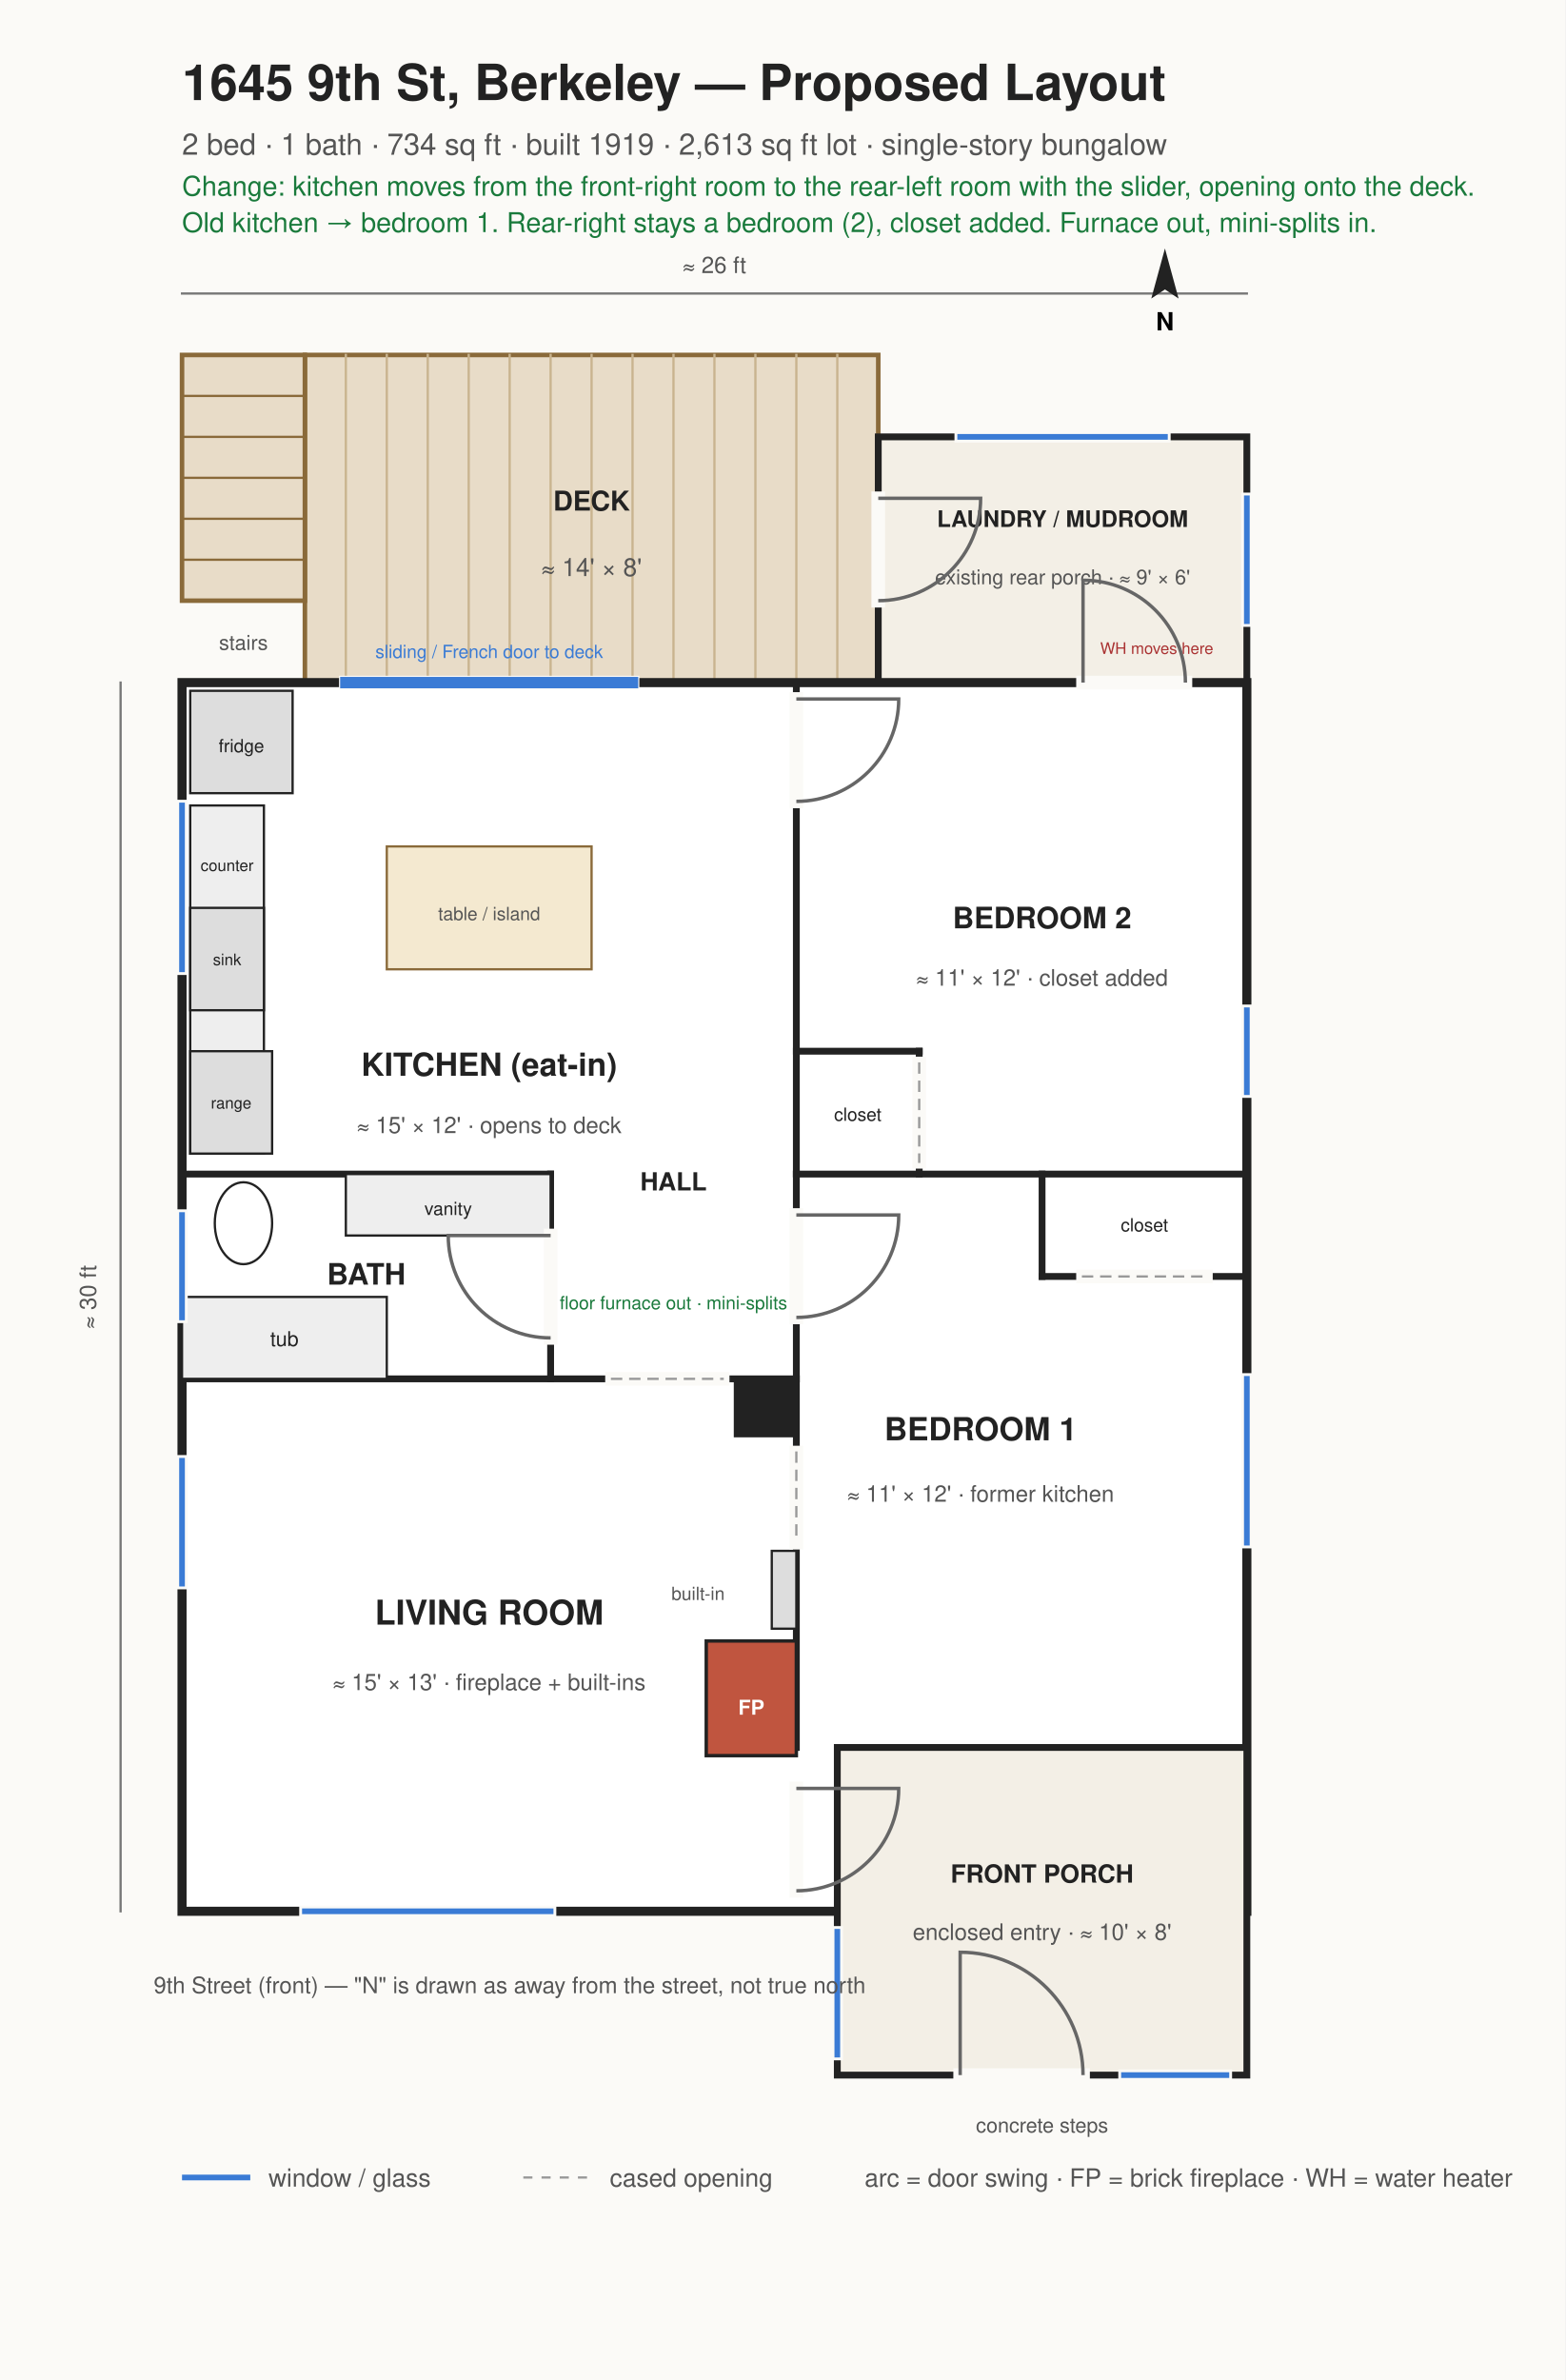
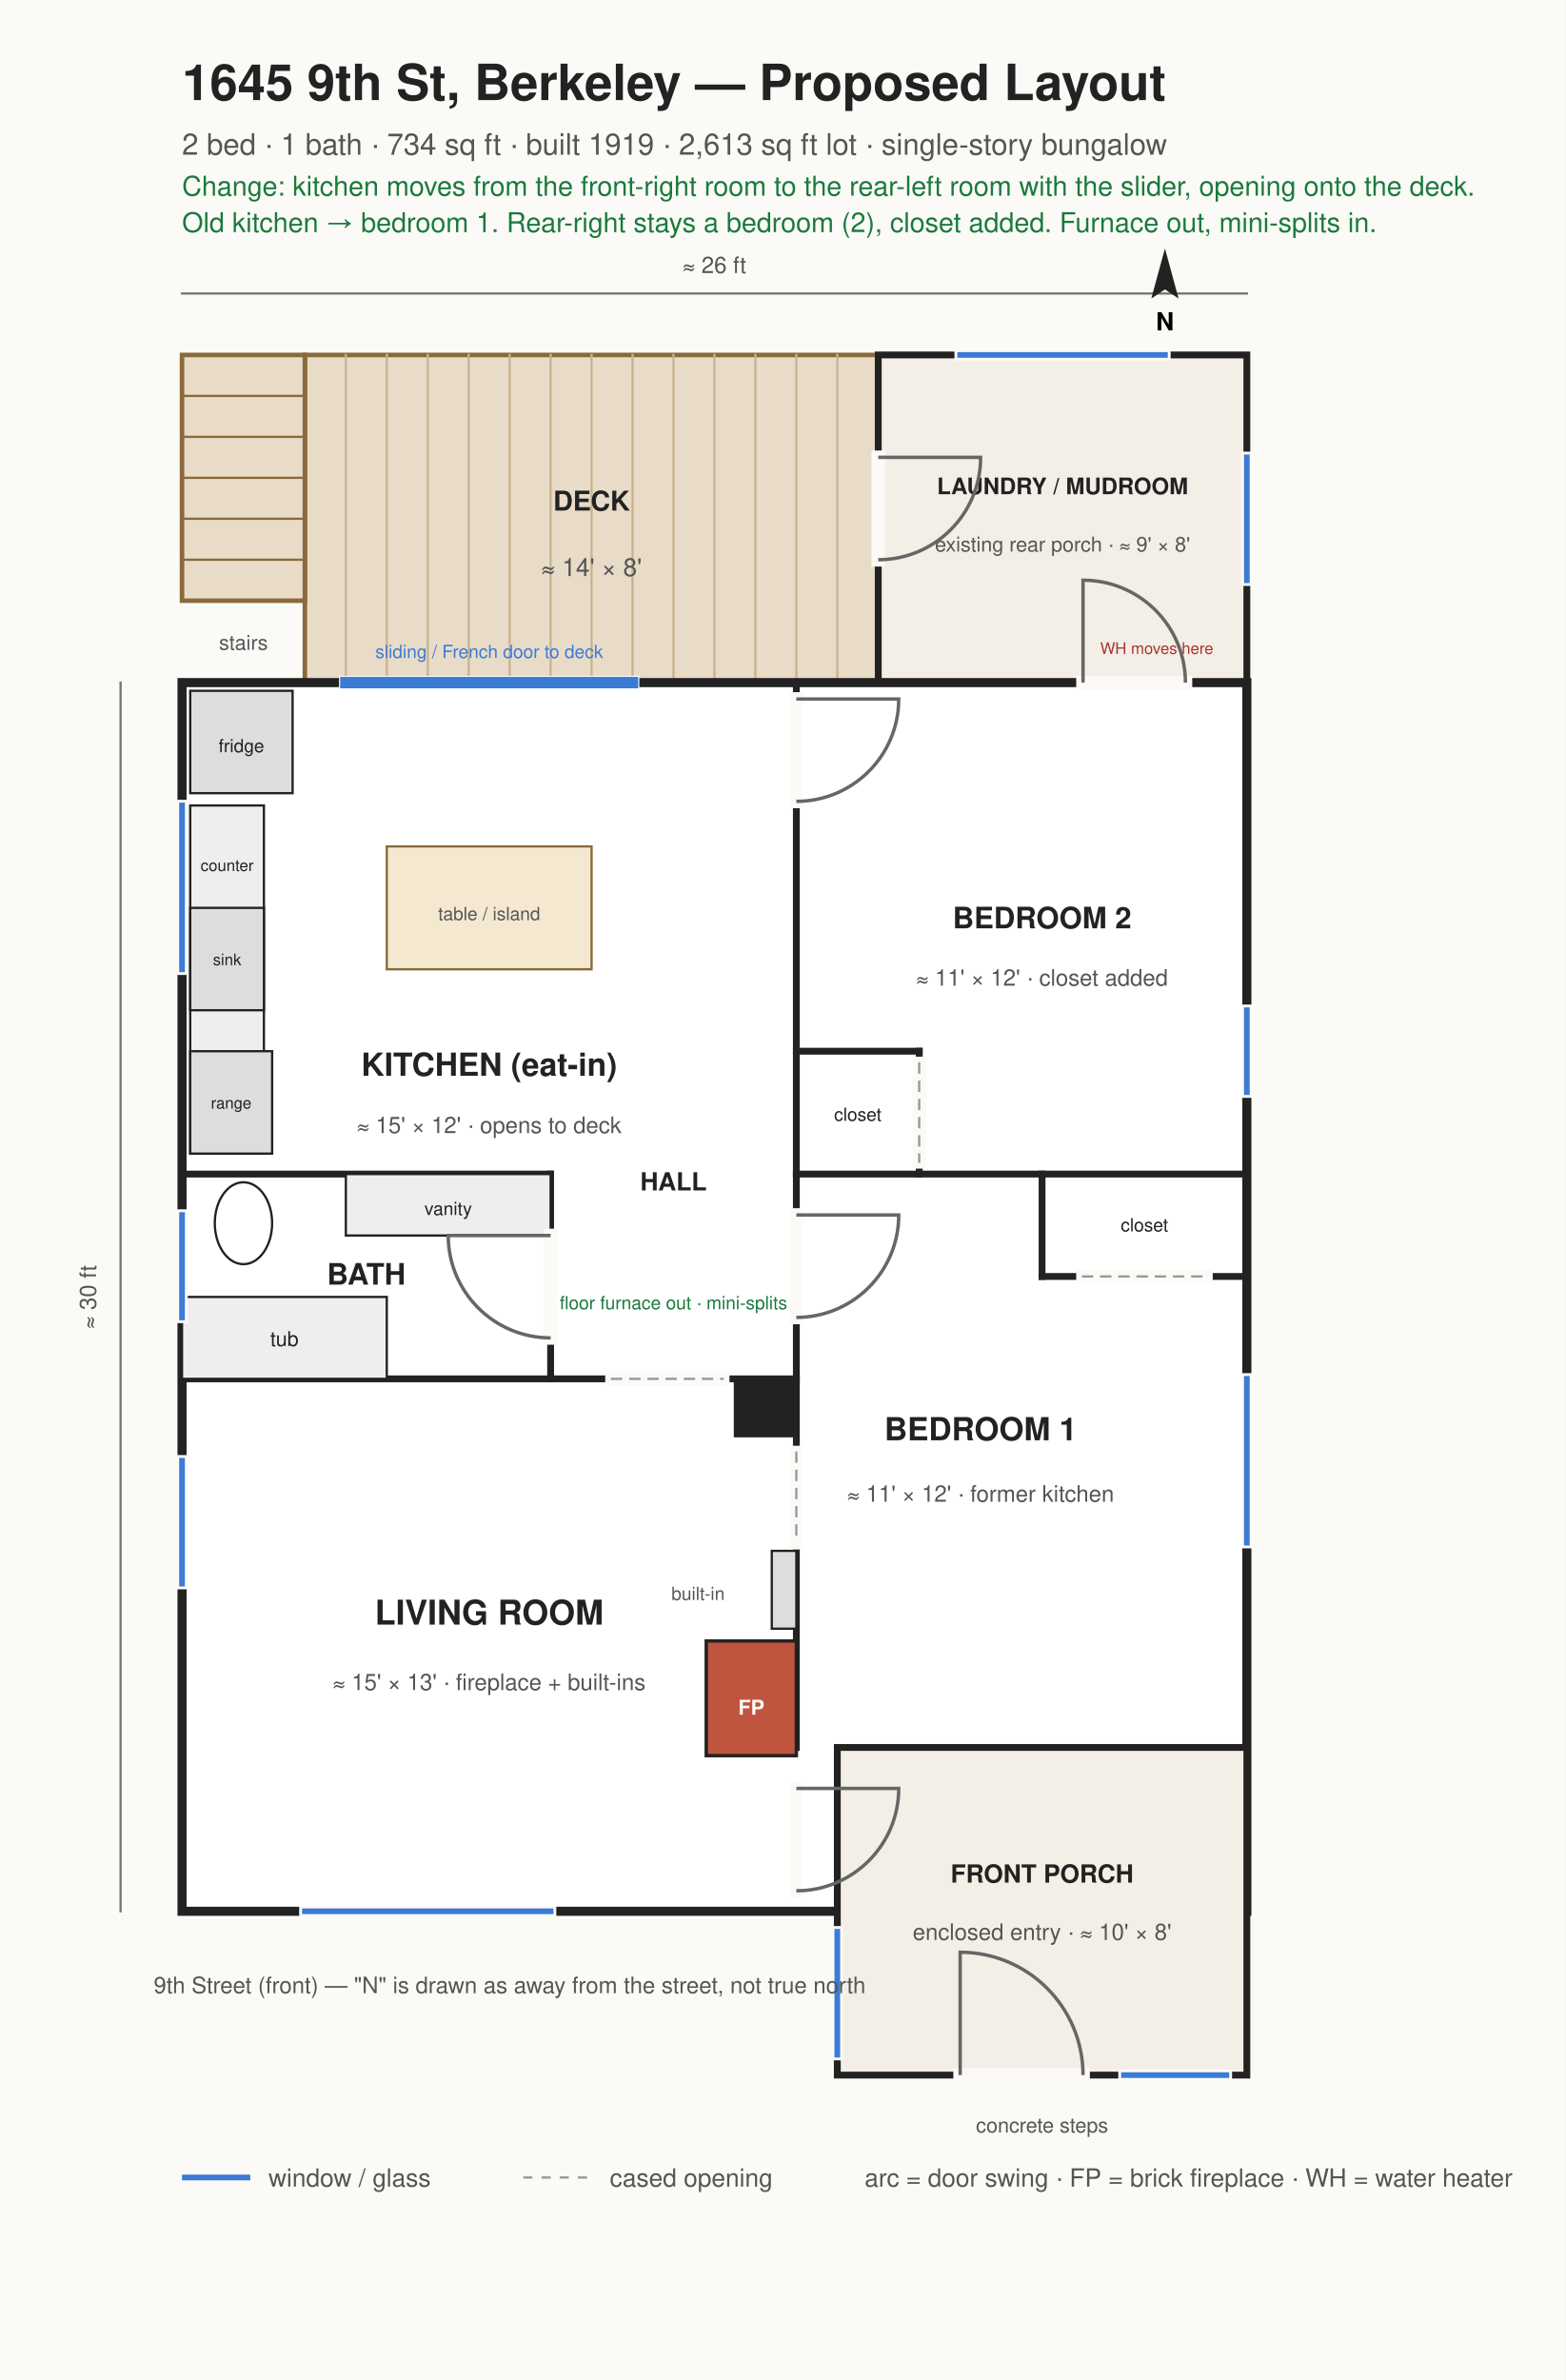
<svg xmlns="http://www.w3.org/2000/svg" width="688" height="1046" viewBox="0 0 688 1046" font-family="Helvetica, Arial, sans-serif">
  <rect width="688" height="1046" fill="#fbfaf7" />
  <text x="80" y="44" font-size="22" font-weight="bold" fill="#222">1645 9th St, Berkeley — Proposed Layout</text>
  <text x="80" y="68" font-size="13" fill="#555">2 bed · 1 bath · 734 sq ft · built 1919 · 2,613 sq ft lot · single-story bungalow</text>
  <text x="80" y="86" font-size="12" fill="#1a7a3c">Change: kitchen moves from the front-right room to the rear-left room with the slider, opening onto the deck.</text>
  <text x="80" y="102" font-size="12" fill="#1a7a3c">Old kitchen → bedroom 1. Rear-right stays a bedroom (2), closet added. Furnace out, mini-splits in.</text>
  <rect x="134" y="156" width="252" height="144" fill="#e8dcc8" stroke="#8a6a3a" stroke-width="2" />
  <line x1="152" y1="156" x2="152" y2="300" stroke="#c9b48f" stroke-width="1" stroke-linecap="square" />
  <line x1="170" y1="156" x2="170" y2="300" stroke="#c9b48f" stroke-width="1" stroke-linecap="square" />
  <line x1="188" y1="156" x2="188" y2="300" stroke="#c9b48f" stroke-width="1" stroke-linecap="square" />
  <line x1="206" y1="156" x2="206" y2="300" stroke="#c9b48f" stroke-width="1" stroke-linecap="square" />
  <line x1="224" y1="156" x2="224" y2="300" stroke="#c9b48f" stroke-width="1" stroke-linecap="square" />
  <line x1="242" y1="156" x2="242" y2="300" stroke="#c9b48f" stroke-width="1" stroke-linecap="square" />
  <line x1="260" y1="156" x2="260" y2="300" stroke="#c9b48f" stroke-width="1" stroke-linecap="square" />
  <line x1="278" y1="156" x2="278" y2="300" stroke="#c9b48f" stroke-width="1" stroke-linecap="square" />
  <line x1="296" y1="156" x2="296" y2="300" stroke="#c9b48f" stroke-width="1" stroke-linecap="square" />
  <line x1="314" y1="156" x2="314" y2="300" stroke="#c9b48f" stroke-width="1" stroke-linecap="square" />
  <line x1="332" y1="156" x2="332" y2="300" stroke="#c9b48f" stroke-width="1" stroke-linecap="square" />
  <line x1="350" y1="156" x2="350" y2="300" stroke="#c9b48f" stroke-width="1" stroke-linecap="square" />
  <line x1="368" y1="156" x2="368" y2="300" stroke="#c9b48f" stroke-width="1" stroke-linecap="square" />
  <text x="260" y="224.4" font-size="12" text-anchor="middle" fill="#222" font-weight="bold">DECK</text>
  <text x="260" y="253.2" font-size="11" text-anchor="middle" fill="#555" font-weight="normal">≈ 14' × 8'</text>
  <rect x="80" y="156" width="54" height="108" fill="#e8dcc8" stroke="#8a6a3a" stroke-width="2" />
  <line x1="80" y1="174" x2="134" y2="174" stroke="#8a6a3a" stroke-width="1" stroke-linecap="square" />
  <line x1="80" y1="192" x2="134" y2="192" stroke="#8a6a3a" stroke-width="1" stroke-linecap="square" />
  <line x1="80" y1="210" x2="134" y2="210" stroke="#8a6a3a" stroke-width="1" stroke-linecap="square" />
  <line x1="80" y1="228" x2="134" y2="228" stroke="#8a6a3a" stroke-width="1" stroke-linecap="square" />
  <line x1="80" y1="246" x2="134" y2="246" stroke="#8a6a3a" stroke-width="1" stroke-linecap="square" />
  <text x="107.0" y="285.6" font-size="9" text-anchor="middle" fill="#555" font-weight="normal">stairs</text>
-   <rect x="386" y="192" width="162" height="108" fill="#f3efe6" stroke="#222" stroke-width="3" />
-   <text x="467.0" y="231.6" font-size="10" text-anchor="middle" fill="#222" font-weight="bold">LAUNDRY / MUDROOM</text>
-   <text x="467.0" y="256.8" font-size="9" text-anchor="middle" fill="#555" font-weight="normal">existing rear porch · ≈ 9' × 6'</text>
-   <line x1="422" y1="192" x2="512" y2="192" stroke="#fbfaf7" stroke-width="5" stroke-linecap="square" />
-   <line x1="422" y1="192" x2="512" y2="192" stroke="#3a7bd5" stroke-width="2.5" stroke-linecap="square" />
-   <line x1="386" y1="219.0" x2="386" y2="264.0" stroke="#fbfaf7" stroke-width="6" stroke-linecap="square" />
-   <path d="M386,219.0 L431.0,219.0 A45.0,45.0 0 0 1 386,264.0" fill="none" stroke="#666" stroke-width="1.5" />
-   <line x1="548" y1="219.0" x2="548" y2="273.0" stroke="#fbfaf7" stroke-width="5" stroke-linecap="square" />
-   <line x1="548" y1="219.0" x2="548" y2="273.0" stroke="#3a7bd5" stroke-width="2.5" stroke-linecap="square" />
+   <rect x="386" y="156" width="162" height="144" fill="#f3efe6" stroke="#222" stroke-width="3" />
+   <text x="467.0" y="217.2" font-size="10" text-anchor="middle" fill="#222" font-weight="bold">LAUNDRY / MUDROOM</text>
+   <text x="467.0" y="242.4" font-size="9" text-anchor="middle" fill="#555" font-weight="normal">existing rear porch · ≈ 9' × 8'</text>
+   <line x1="422" y1="156" x2="512" y2="156" stroke="#fbfaf7" stroke-width="5" stroke-linecap="square" />
+   <line x1="422" y1="156" x2="512" y2="156" stroke="#3a7bd5" stroke-width="2.5" stroke-linecap="square" />
+   <line x1="386" y1="201.0" x2="386" y2="246.0" stroke="#fbfaf7" stroke-width="6" stroke-linecap="square" />
+   <path d="M386,201.0 L431.0,201.0 A45.0,45.0 0 0 1 386,246.0" fill="none" stroke="#666" stroke-width="1.5" />
+   <line x1="548" y1="201.0" x2="548" y2="255.0" stroke="#fbfaf7" stroke-width="5" stroke-linecap="square" />
+   <line x1="548" y1="201.0" x2="548" y2="255.0" stroke="#3a7bd5" stroke-width="2.5" stroke-linecap="square" />
  <rect x="80" y="300" width="468" height="540" fill="#fff" stroke="#222" stroke-width="4" />
  <rect x="368" y="768" width="180" height="144" fill="#f3efe6" stroke="#222" stroke-width="3" />
  <text x="458" y="827.4" font-size="11" text-anchor="middle" fill="#222" font-weight="bold">FRONT PORCH</text>
  <text x="458" y="852.6" font-size="10" text-anchor="middle" fill="#555" font-weight="normal">enclosed entry · ≈ 10' × 8'</text>
  <line x1="422" y1="912" x2="476" y2="912" stroke="#fbfaf7" stroke-width="6" stroke-linecap="square" />
  <path d="M422,912 L422,858 A54,54 0 0 1 476,912" fill="none" stroke="#666" stroke-width="1.5" />
  <line x1="368" y1="849.0" x2="368" y2="903.0" stroke="#fbfaf7" stroke-width="5" stroke-linecap="square" />
  <line x1="368" y1="849.0" x2="368" y2="903.0" stroke="#3a7bd5" stroke-width="2.5" stroke-linecap="square" />
  <line x1="494" y1="912" x2="539.0" y2="912" stroke="#fbfaf7" stroke-width="5" stroke-linecap="square" />
  <line x1="494" y1="912" x2="539.0" y2="912" stroke="#3a7bd5" stroke-width="2.5" stroke-linecap="square" />
  <text x="458" y="937.2" font-size="9" text-anchor="middle" fill="#555" font-weight="normal">concrete steps</text>
  <line x1="350" y1="300" x2="350" y2="516" stroke="#222" stroke-width="3" stroke-linecap="square" />
  <line x1="350" y1="516" x2="548" y2="516" stroke="#222" stroke-width="3" stroke-linecap="square" />
  <line x1="80" y1="516" x2="242" y2="516" stroke="#222" stroke-width="3" stroke-linecap="square" />
  <line x1="80" y1="606" x2="350" y2="606" stroke="#222" stroke-width="3" stroke-linecap="square" />
  <line x1="242" y1="516" x2="242" y2="606" stroke="#222" stroke-width="3" stroke-linecap="square" />
  <line x1="350" y1="516" x2="350" y2="768" stroke="#222" stroke-width="3" stroke-linecap="square" />
  <line x1="458" y1="516" x2="458" y2="561.0" stroke="#222" stroke-width="3" stroke-linecap="square" />
  <line x1="458" y1="561.0" x2="548" y2="561.0" stroke="#222" stroke-width="3" stroke-linecap="square" />
  <rect x="310.4" y="721.2" width="39.6" height="50.4" fill="#c0553f" stroke="#222" stroke-width="1.5" />
  <text x="330.2" y="753.6" font-size="9" text-anchor="middle" fill="#fff" font-weight="bold">FP</text>
  <rect x="339.2" y="681.6" width="10.8" height="34.2" fill="#ddd" stroke="#222" stroke-width="1" />
  <text x="306.8" y="703.2" font-size="8" text-anchor="middle" fill="#555" font-weight="normal">built-in</text>
  <rect x="323.0" y="606" width="27.0" height="25.2" fill="#222" stroke="#222" stroke-width="1" />
  <line x1="350" y1="638.4" x2="350" y2="678" stroke="#fbfaf7" stroke-width="6" stroke-linecap="square" />
  <line x1="350" y1="638.4" x2="350" y2="678" stroke="#999" stroke-width="1" stroke-linecap="square" stroke-dasharray="4,4" />
  <rect x="80" y="570" width="90" height="36" fill="#eee" stroke="#222" stroke-width="1" />
  <text x="125.0" y="591.6" font-size="9" text-anchor="middle" fill="#222" font-weight="normal">tub</text>
  <rect x="152" y="516" width="90" height="27.0" fill="#eee" stroke="#222" stroke-width="1" />
  <text x="197.0" y="534" font-size="8" text-anchor="middle" fill="#222" font-weight="normal">vanity</text>
  <ellipse cx="107.0" cy="537.6" rx="12.6" ry="18" fill="#fff" stroke="#222" stroke-width="1" />
  <text x="296" y="575.4" font-size="8" text-anchor="middle" fill="#1a7a3c" font-weight="normal">floor furnace out · mini-splits</text>
  <text x="161.0" y="564.6" font-size="13" text-anchor="middle" fill="#222" font-weight="bold">BATH</text>
  <text x="296" y="523.2" font-size="11" text-anchor="middle" fill="#222" font-weight="bold">HALL</text>
  <line x1="152" y1="300" x2="278" y2="300" stroke="#fbfaf7" stroke-width="6" stroke-linecap="square" />
  <line x1="152" y1="300" x2="278" y2="300" stroke="#3a7bd5" stroke-width="5" stroke-linecap="square" />
  <text x="215.0" y="289.2" font-size="8" text-anchor="middle" fill="#3a7bd5" font-weight="normal">sliding / French door to deck</text>
  <rect x="83.6" y="303.6" width="45.0" height="45.0" fill="#ddd" stroke="#222" stroke-width="1" />
  <text x="106.1" y="330.6" font-size="8" text-anchor="middle" fill="#222" font-weight="normal">fridge</text>
  <rect x="83.6" y="354" width="32.4" height="153.0" fill="#eee" stroke="#222" stroke-width="1" />
  <text x="99.8" y="382.8" font-size="7" text-anchor="middle" fill="#222" font-weight="normal">counter</text>
  <rect x="83.6" y="399.0" width="32.4" height="45.0" fill="#ddd" stroke="#222" stroke-width="1" />
  <text x="99.8" y="424.2" font-size="7" text-anchor="middle" fill="#222" font-weight="normal">sink</text>
  <rect x="83.6" y="462" width="36.0" height="45.0" fill="#ddd" stroke="#222" stroke-width="1" />
  <text x="101.6" y="487.2" font-size="7" text-anchor="middle" fill="#222" font-weight="normal">range</text>
  <rect x="170" y="372" width="90" height="54" fill="#f4e9d0" stroke="#8a6a3a" stroke-width="1" />
  <text x="215.0" y="404.4" font-size="8" text-anchor="middle" fill="#555" font-weight="normal">table / island</text>
  <text x="215.0" y="472.8" font-size="14" text-anchor="middle" fill="#222" font-weight="bold">KITCHEN (eat-in)</text>
  <text x="215.0" y="498" font-size="10" text-anchor="middle" fill="#555" font-weight="normal">≈ 15' × 12' · opens to deck</text>
  <line x1="350" y1="307.2" x2="350" y2="352.2" stroke="#fbfaf7" stroke-width="6" stroke-linecap="square" />
  <path d="M350,307.2 L395.0,307.2 A45.0,45.0 0 0 1 350,352.2" fill="none" stroke="#666" stroke-width="1.5" />
  <line x1="350" y1="462" x2="404" y2="462" stroke="#222" stroke-width="3" stroke-linecap="square" />
  <line x1="404" y1="462" x2="404" y2="516" stroke="#222" stroke-width="3" stroke-linecap="square" />
  <line x1="404" y1="467.4" x2="404" y2="510.6" stroke="#fbfaf7" stroke-width="6" stroke-linecap="square" />
  <line x1="404" y1="467.4" x2="404" y2="510.6" stroke="#999" stroke-width="1" stroke-linecap="square" stroke-dasharray="4,4" />
  <text x="377.0" y="492.6" font-size="8" text-anchor="middle" fill="#222" font-weight="normal">closet</text>
  <line x1="476" y1="300" x2="521.0" y2="300" stroke="#fbfaf7" stroke-width="6" stroke-linecap="square" />
  <path d="M476,300 L476,255.0 A45.0,45.0 0 0 1 521.0,300" fill="none" stroke="#666" stroke-width="1.5" />
  <text x="458" y="408" font-size="13" text-anchor="middle" fill="#222" font-weight="bold">BEDROOM 2</text>
  <text x="458" y="433.2" font-size="10" text-anchor="middle" fill="#555" font-weight="normal">≈ 11' × 12' · closet added</text>
  <text x="508.4" y="287.4" font-size="7" text-anchor="middle" fill="#a33" font-weight="normal">WH moves here</text>
  <line x1="242" y1="543.0" x2="242" y2="588.0" stroke="#fbfaf7" stroke-width="6" stroke-linecap="square" />
  <path d="M242,543.0 L197.0,543.0 A45.0,45.0 0 0 0 242,588.0" fill="none" stroke="#666" stroke-width="1.5" />
  <line x1="350" y1="534" x2="350" y2="579.0" stroke="#fbfaf7" stroke-width="6" stroke-linecap="square" />
  <path d="M350,534 L395.0,534 A45.0,45.0 0 0 1 350,579.0" fill="none" stroke="#666" stroke-width="1.5" />
  <line x1="476" y1="561.0" x2="530" y2="561.0" stroke="#fbfaf7" stroke-width="6" stroke-linecap="square" />
  <line x1="476" y1="561.0" x2="530" y2="561.0" stroke="#999" stroke-width="1" stroke-linecap="square" stroke-dasharray="4,4" />
  <line x1="269.0" y1="606" x2="317.6" y2="606" stroke="#fbfaf7" stroke-width="6" stroke-linecap="square" />
  <line x1="269.0" y1="606" x2="317.6" y2="606" stroke="#999" stroke-width="1" stroke-linecap="square" stroke-dasharray="4,4" />
  <line x1="350" y1="786" x2="350" y2="831.0" stroke="#fbfaf7" stroke-width="6" stroke-linecap="square" />
  <path d="M350,786 L395.0,786 A45.0,45.0 0 0 1 350,831.0" fill="none" stroke="#666" stroke-width="1.5" />
  <line x1="80" y1="354" x2="80" y2="426" stroke="#fbfaf7" stroke-width="5" stroke-linecap="square" />
  <line x1="80" y1="354" x2="80" y2="426" stroke="#3a7bd5" stroke-width="2.5" stroke-linecap="square" />
  <line x1="80" y1="534" x2="80" y2="579.0" stroke="#fbfaf7" stroke-width="5" stroke-linecap="square" />
  <line x1="80" y1="534" x2="80" y2="579.0" stroke="#3a7bd5" stroke-width="2.5" stroke-linecap="square" />
  <line x1="80" y1="642" x2="80" y2="696" stroke="#fbfaf7" stroke-width="5" stroke-linecap="square" />
  <line x1="80" y1="642" x2="80" y2="696" stroke="#3a7bd5" stroke-width="2.5" stroke-linecap="square" />
  <line x1="134" y1="840" x2="242" y2="840" stroke="#fbfaf7" stroke-width="5" stroke-linecap="square" />
  <line x1="134" y1="840" x2="242" y2="840" stroke="#3a7bd5" stroke-width="2.5" stroke-linecap="square" />
  <line x1="548" y1="606" x2="548" y2="678" stroke="#fbfaf7" stroke-width="5" stroke-linecap="square" />
  <line x1="548" y1="606" x2="548" y2="678" stroke="#3a7bd5" stroke-width="2.5" stroke-linecap="square" />
  <line x1="548" y1="444" x2="548" y2="480" stroke="#fbfaf7" stroke-width="5" stroke-linecap="square" />
  <line x1="548" y1="444" x2="548" y2="480" stroke="#3a7bd5" stroke-width="2.5" stroke-linecap="square" />
  <text x="431.0" y="633.0" font-size="14" text-anchor="middle" fill="#222" font-weight="bold">BEDROOM 1</text>
  <text x="431.0" y="660" font-size="10" text-anchor="middle" fill="#555" font-weight="normal">≈ 11' × 12' · former kitchen</text>
  <text x="503.0" y="541.2" font-size="8" text-anchor="middle" fill="#222" font-weight="normal">closet</text>
  <text x="215.0" y="714" font-size="15" text-anchor="middle" fill="#222" font-weight="bold">LIVING ROOM</text>
  <text x="215.0" y="742.8" font-size="10" text-anchor="middle" fill="#555" font-weight="normal">≈ 15' × 13' · fireplace + built-ins</text>
  <line x1="53.0" y1="300" x2="53.0" y2="840" stroke="#777" stroke-width="1" stroke-linecap="square" />
  <text transform="translate(42.2,570) rotate(-90)" font-size="10" text-anchor="middle" fill="#555">≈ 30 ft</text>
  <line x1="80" y1="129.0" x2="548" y2="129.0" stroke="#777" stroke-width="1" stroke-linecap="square" />
  <text x="314" y="120" font-size="10" text-anchor="middle" fill="#555" font-weight="normal">≈ 26 ft</text>
  <g transform="translate(512,127.2)">
    <polygon points="0,-18 6,4 0,0 -6,4" fill="#222" />
    <text x="0" y="18" font-size="11" text-anchor="middle" font-weight="bold">N</text>
  </g>
  <text x="224" y="876" font-size="10" text-anchor="middle" fill="#555" font-weight="normal">9th Street (front) — "N" is drawn as away from the street, not true north</text>
  <line x1="80" y1="957.0" x2="110" y2="957.0" stroke="#3a7bd5" stroke-width="2.5" />
  <text x="118" y="961.0" font-size="11" fill="#555">window / glass</text>
  <line x1="230" y1="957.0" x2="260" y2="957.0" stroke="#999" stroke-width="1" stroke-dasharray="4,4" />
  <text x="268" y="961.0" font-size="11" fill="#555">cased opening</text>
  <text x="380" y="961.0" font-size="11" fill="#555">arc = door swing · FP = brick fireplace · WH = water heater</text>
</svg>
